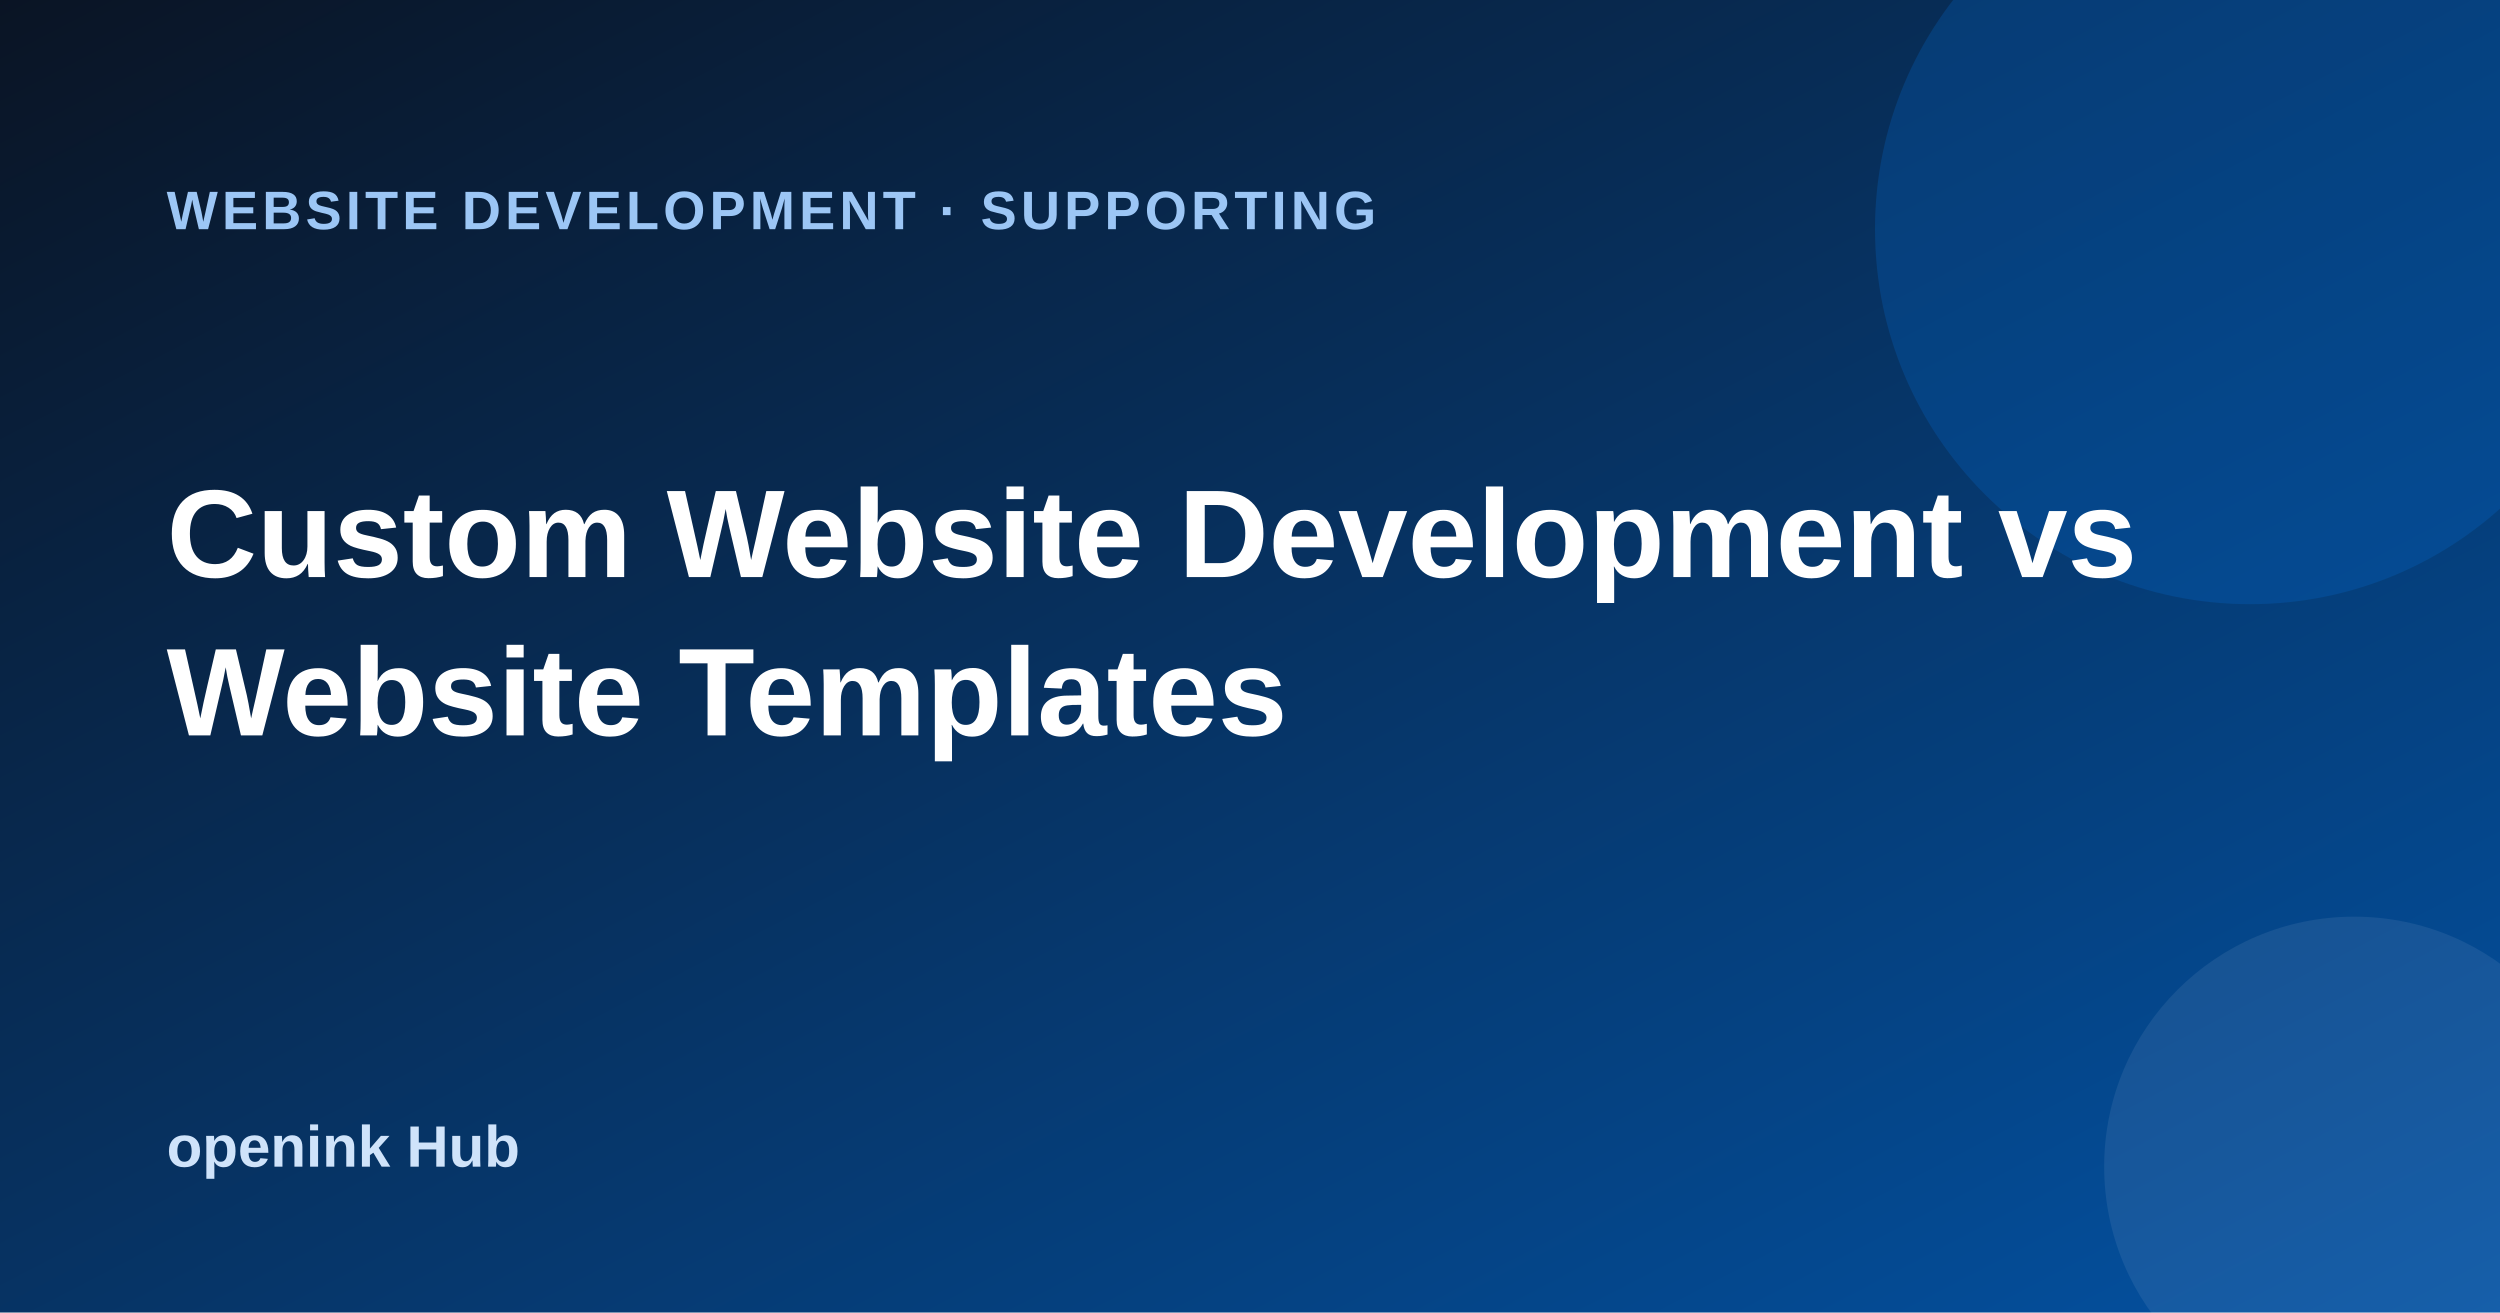
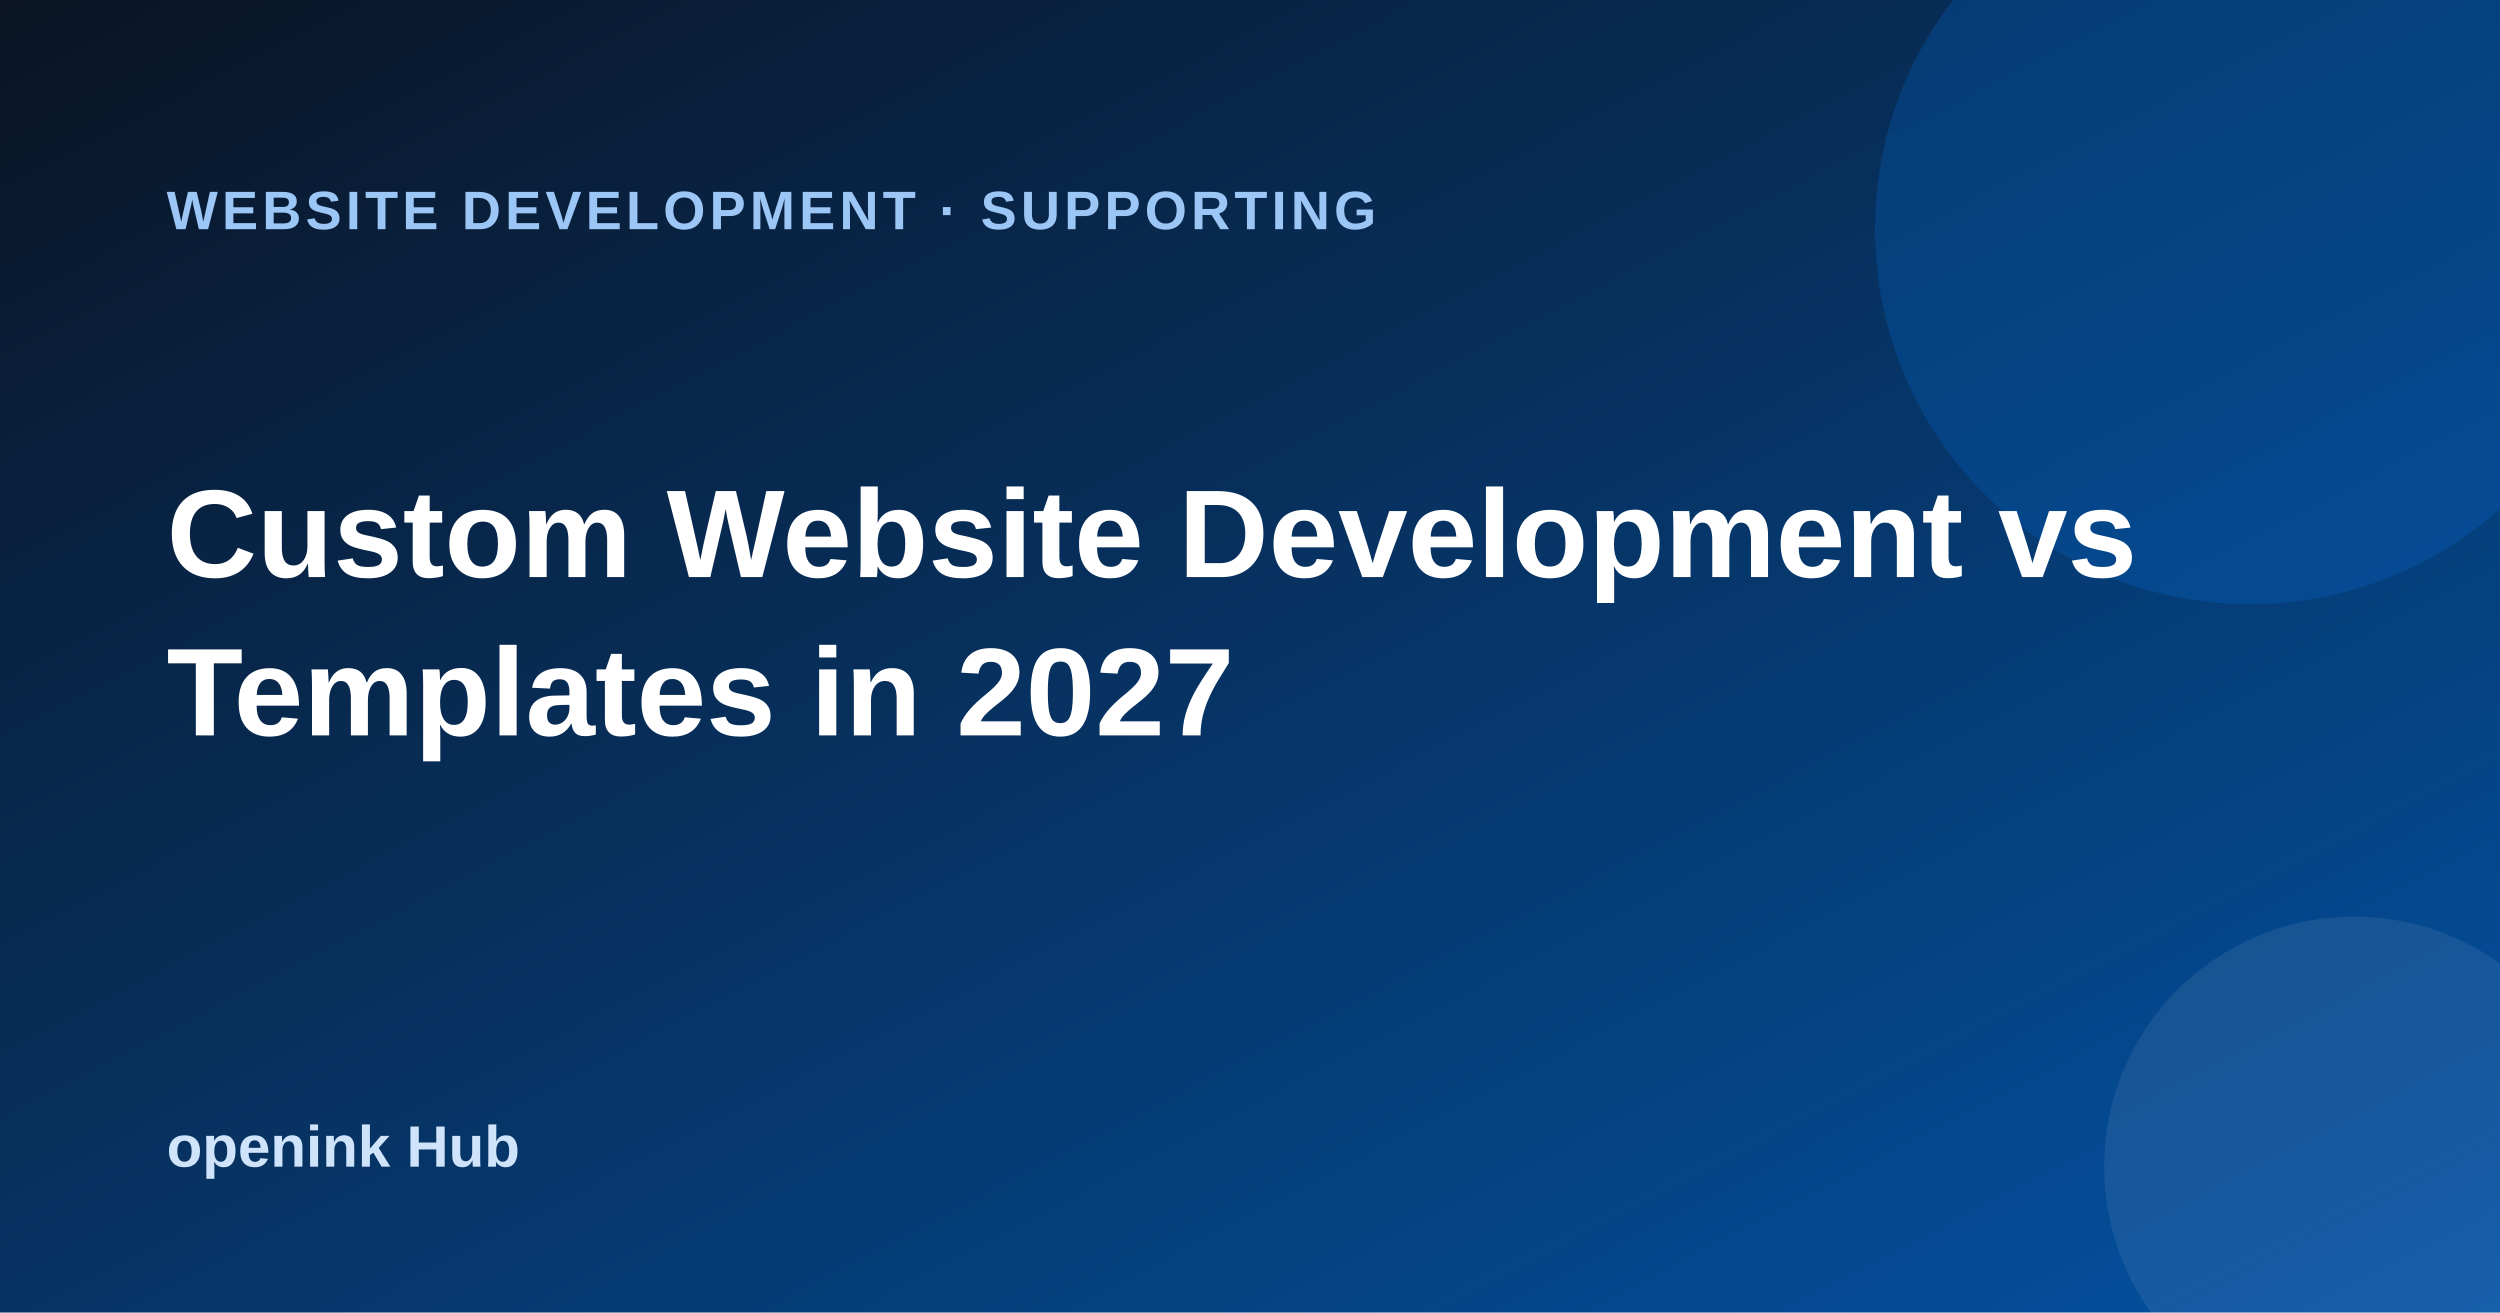
- <svg xmlns="http://www.w3.org/2000/svg" width="1200" height="630" viewBox="0 0 1200 630" role="img" aria-label="Custom Website Development vs Website Templates">
+ <svg xmlns="http://www.w3.org/2000/svg" width="1200" height="630" viewBox="0 0 1200 630" role="img" aria-label="Custom Website Development vs Templates in 2027">
  <defs>
    <linearGradient id="g" x1="0" y1="0" x2="1" y2="1">
      <stop offset="0" stop-color="#0a1424" />
      <stop offset="1" stop-color="#0352a3" />
    </linearGradient>
  </defs>
  <rect width="1200" height="630" fill="url(#g)" />
  <circle cx="1080" cy="110" r="180" fill="#046bd2" opacity=".25" />
  <circle cx="1130" cy="560" r="120" fill="#eef5fd" opacity=".08" />
  <text x="80" y="110" fill="#9cc6f5" font-family="Segoe UI,Arial,sans-serif" font-size="26" font-weight="600" letter-spacing="2">WEBSITE DEVELOPMENT · SUPPORTING</text>
  <text x="80" y="277" fill="#fff" font-family="Segoe UI,Arial,sans-serif" font-size="60" font-weight="700">Custom Website Development vs</text>
-   <text x="80" y="353" fill="#fff" font-family="Segoe UI,Arial,sans-serif" font-size="60" font-weight="700">Website Templates</text>
+   <text x="80" y="353" fill="#fff" font-family="Segoe UI,Arial,sans-serif" font-size="60" font-weight="700">Templates in 2027</text>
  <text x="80" y="560" fill="#cfe3fa" font-family="Segoe UI,Arial,sans-serif" font-size="28" font-weight="600">openink Hub</text>
</svg>
